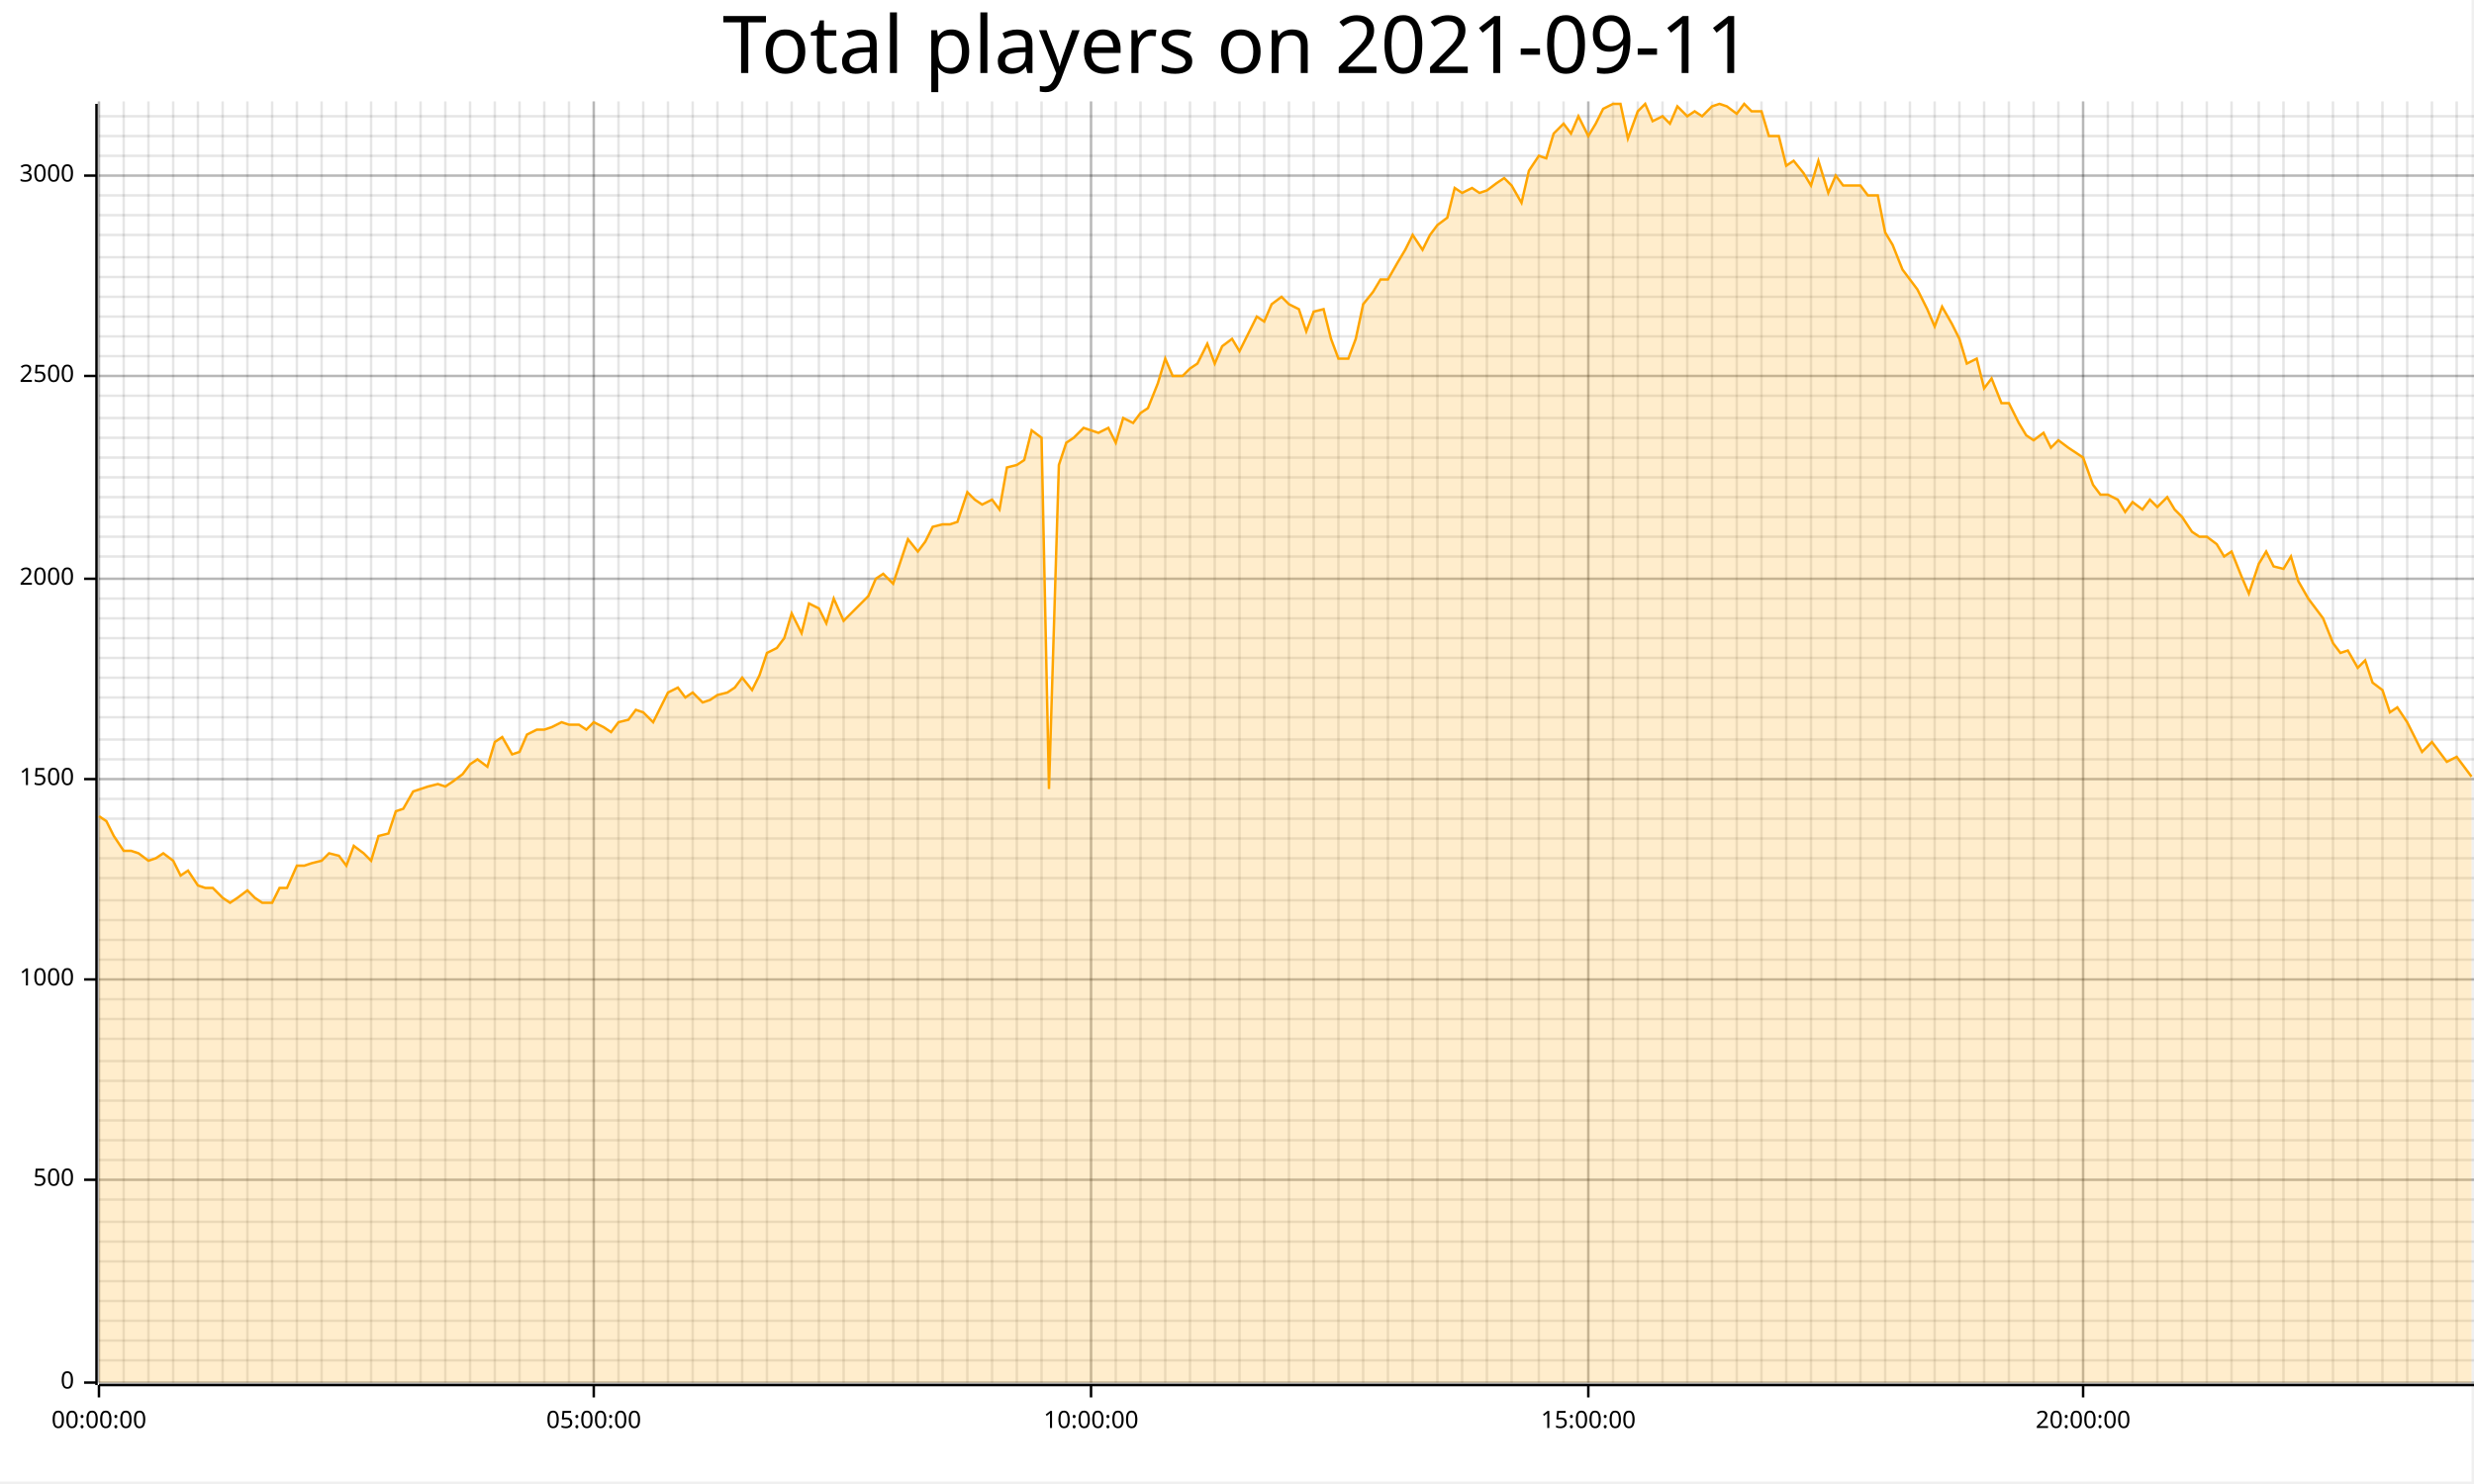
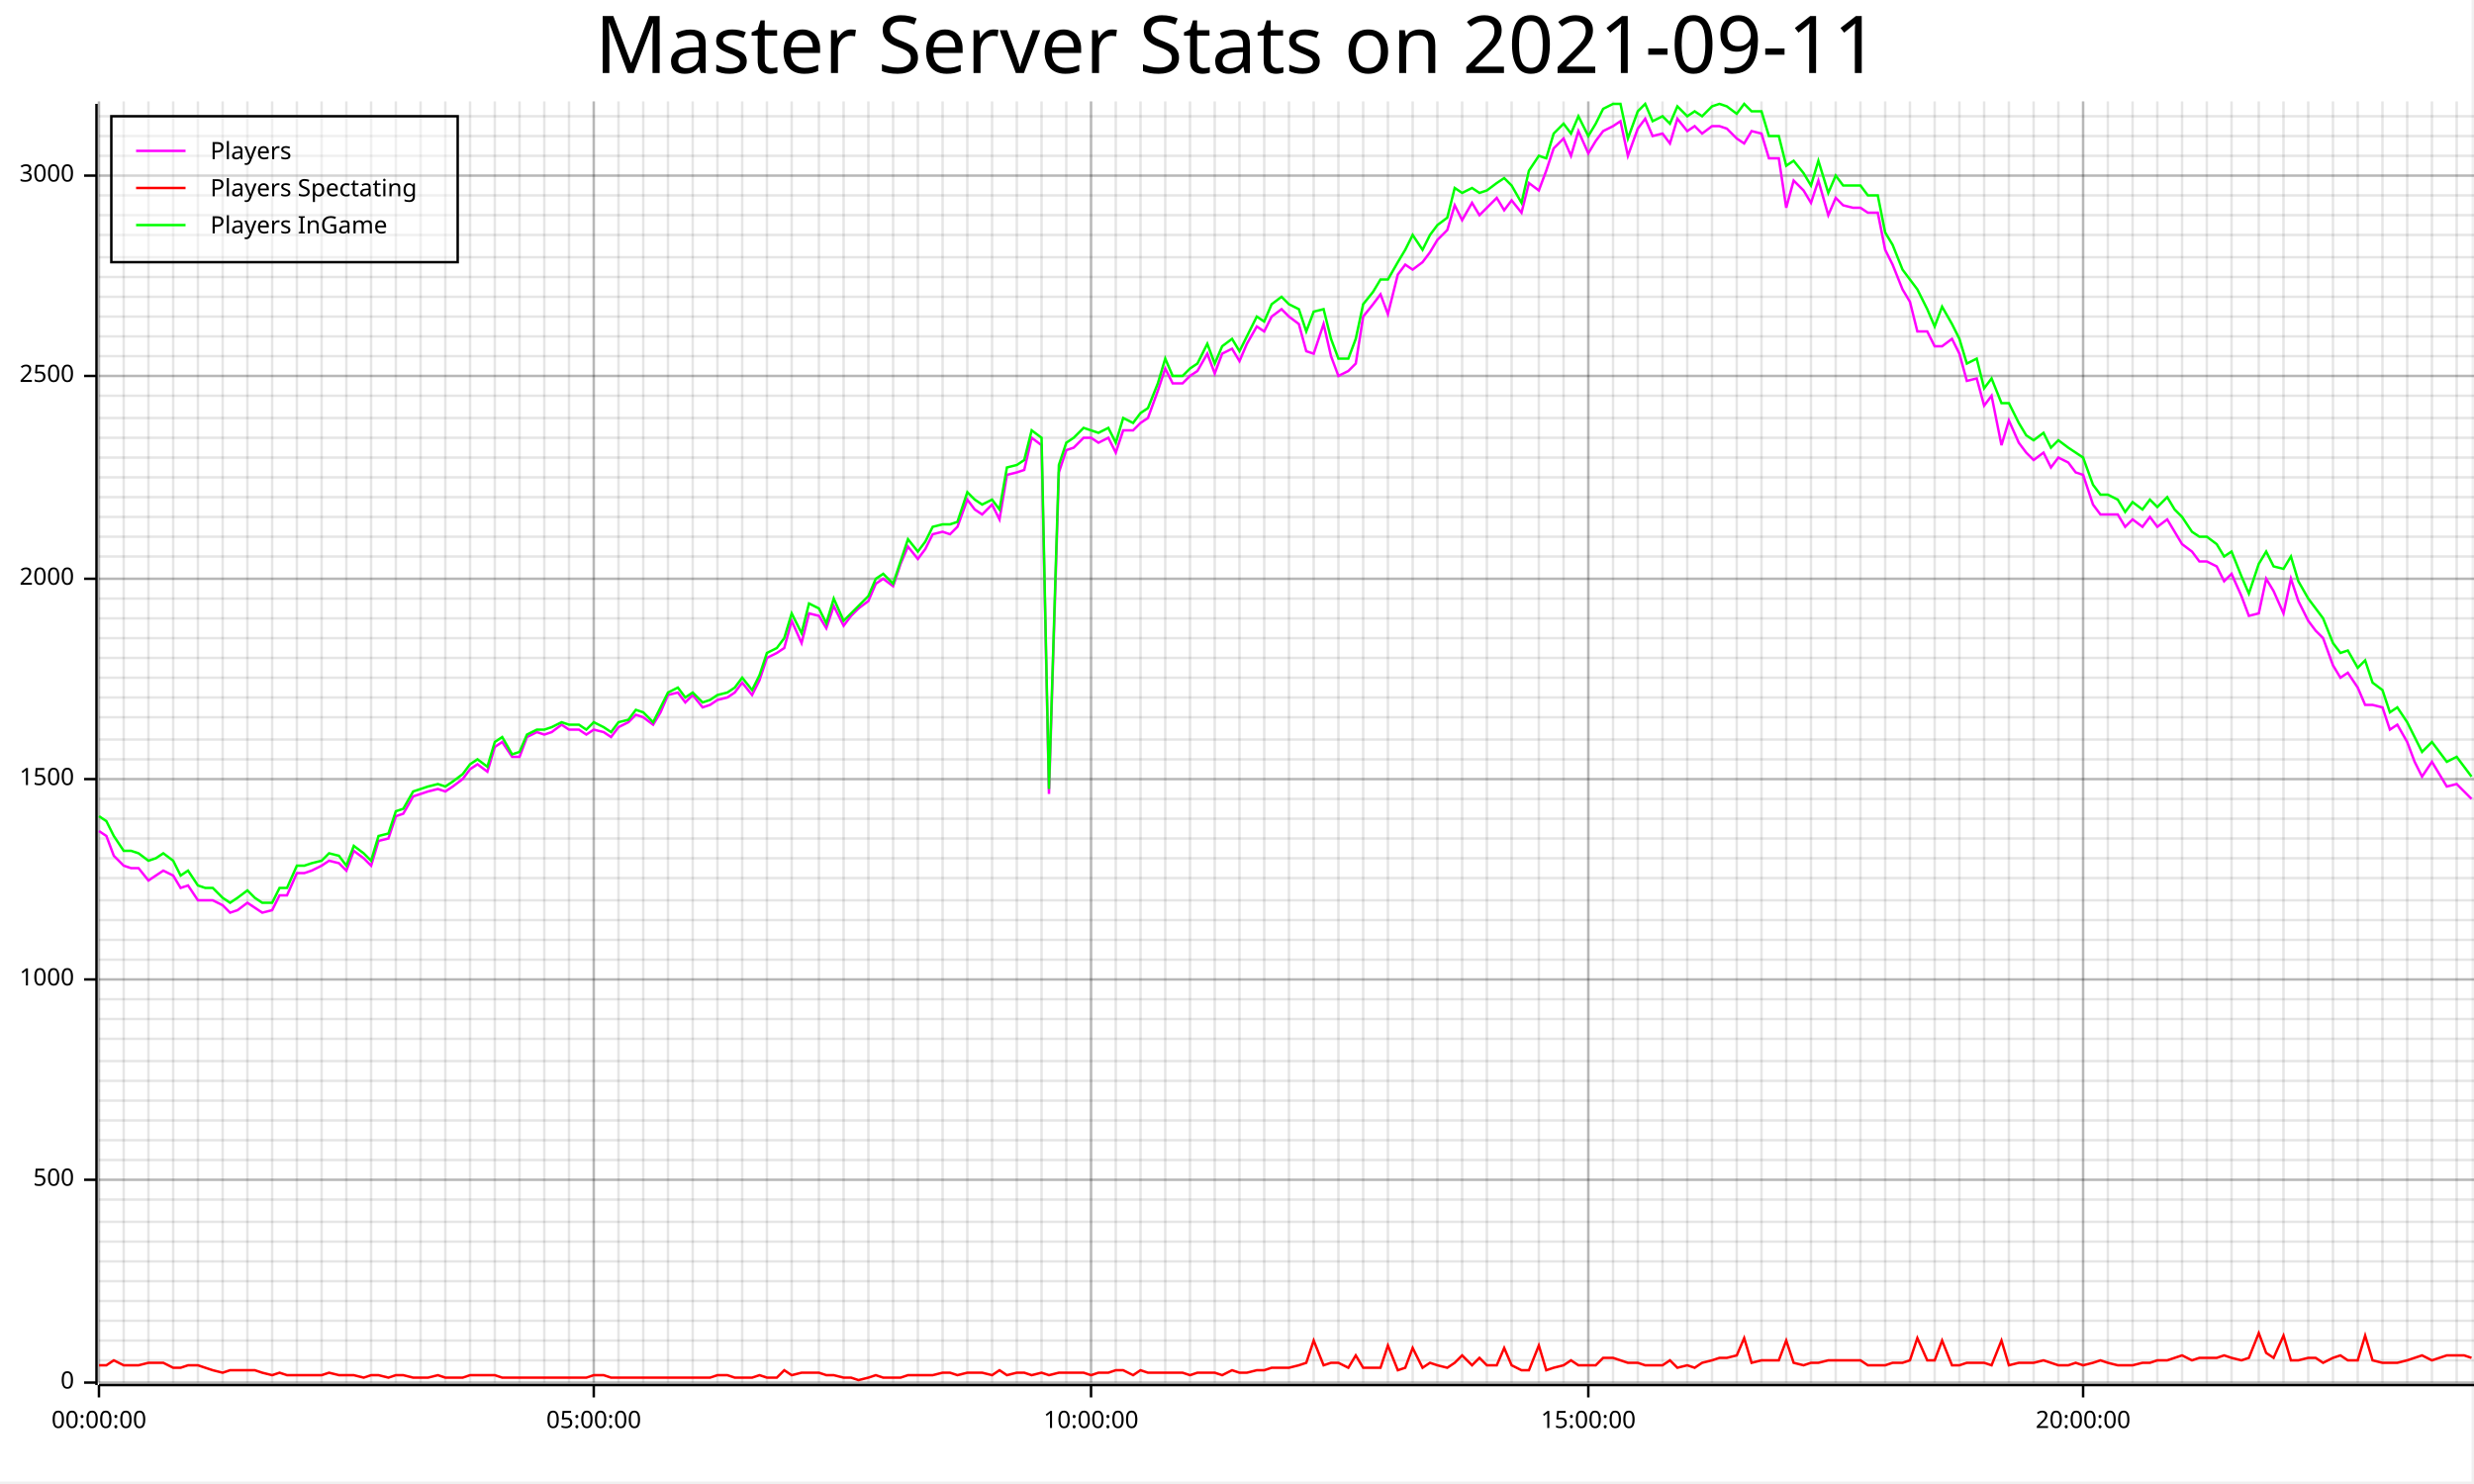
<svg xmlns="http://www.w3.org/2000/svg" width="1000" height="600" viewBox="0 0 1000 600">
  <rect x="0" y="0" width="999" height="599" opacity="1" fill="#FFFFFF" stroke="none" />
  <text x="500" y="5" dy="0.76em" text-anchor="middle" font-family="sans-serif" font-size="32.258" opacity="1" fill="#000000">
- Total players on 2021-09-11
+ Master Server Stats on 2021-09-11
</text>
  <line opacity="0.1" stroke="#000000" stroke-width="1" x1="40" y1="559" x2="40" y2="41" />
  <line opacity="0.1" stroke="#000000" stroke-width="1" x1="50" y1="559" x2="50" y2="41" />
  <line opacity="0.1" stroke="#000000" stroke-width="1" x1="60" y1="559" x2="60" y2="41" />
  <line opacity="0.1" stroke="#000000" stroke-width="1" x1="70" y1="559" x2="70" y2="41" />
  <line opacity="0.1" stroke="#000000" stroke-width="1" x1="80" y1="559" x2="80" y2="41" />
  <line opacity="0.1" stroke="#000000" stroke-width="1" x1="90" y1="559" x2="90" y2="41" />
  <line opacity="0.1" stroke="#000000" stroke-width="1" x1="100" y1="559" x2="100" y2="41" />
  <line opacity="0.1" stroke="#000000" stroke-width="1" x1="110" y1="559" x2="110" y2="41" />
  <line opacity="0.1" stroke="#000000" stroke-width="1" x1="120" y1="559" x2="120" y2="41" />
  <line opacity="0.1" stroke="#000000" stroke-width="1" x1="130" y1="559" x2="130" y2="41" />
  <line opacity="0.1" stroke="#000000" stroke-width="1" x1="140" y1="559" x2="140" y2="41" />
  <line opacity="0.1" stroke="#000000" stroke-width="1" x1="150" y1="559" x2="150" y2="41" />
  <line opacity="0.1" stroke="#000000" stroke-width="1" x1="160" y1="559" x2="160" y2="41" />
  <line opacity="0.1" stroke="#000000" stroke-width="1" x1="170" y1="559" x2="170" y2="41" />
  <line opacity="0.1" stroke="#000000" stroke-width="1" x1="180" y1="559" x2="180" y2="41" />
  <line opacity="0.1" stroke="#000000" stroke-width="1" x1="190" y1="559" x2="190" y2="41" />
  <line opacity="0.1" stroke="#000000" stroke-width="1" x1="200" y1="559" x2="200" y2="41" />
  <line opacity="0.1" stroke="#000000" stroke-width="1" x1="210" y1="559" x2="210" y2="41" />
  <line opacity="0.1" stroke="#000000" stroke-width="1" x1="220" y1="559" x2="220" y2="41" />
  <line opacity="0.1" stroke="#000000" stroke-width="1" x1="230" y1="559" x2="230" y2="41" />
  <line opacity="0.1" stroke="#000000" stroke-width="1" x1="240" y1="559" x2="240" y2="41" />
  <line opacity="0.1" stroke="#000000" stroke-width="1" x1="250" y1="559" x2="250" y2="41" />
  <line opacity="0.1" stroke="#000000" stroke-width="1" x1="260" y1="559" x2="260" y2="41" />
  <line opacity="0.1" stroke="#000000" stroke-width="1" x1="270" y1="559" x2="270" y2="41" />
  <line opacity="0.1" stroke="#000000" stroke-width="1" x1="280" y1="559" x2="280" y2="41" />
  <line opacity="0.1" stroke="#000000" stroke-width="1" x1="290" y1="559" x2="290" y2="41" />
  <line opacity="0.1" stroke="#000000" stroke-width="1" x1="300" y1="559" x2="300" y2="41" />
  <line opacity="0.1" stroke="#000000" stroke-width="1" x1="310" y1="559" x2="310" y2="41" />
  <line opacity="0.1" stroke="#000000" stroke-width="1" x1="320" y1="559" x2="320" y2="41" />
  <line opacity="0.1" stroke="#000000" stroke-width="1" x1="331" y1="559" x2="331" y2="41" />
  <line opacity="0.1" stroke="#000000" stroke-width="1" x1="341" y1="559" x2="341" y2="41" />
  <line opacity="0.1" stroke="#000000" stroke-width="1" x1="351" y1="559" x2="351" y2="41" />
  <line opacity="0.1" stroke="#000000" stroke-width="1" x1="361" y1="559" x2="361" y2="41" />
  <line opacity="0.1" stroke="#000000" stroke-width="1" x1="371" y1="559" x2="371" y2="41" />
  <line opacity="0.1" stroke="#000000" stroke-width="1" x1="381" y1="559" x2="381" y2="41" />
  <line opacity="0.1" stroke="#000000" stroke-width="1" x1="391" y1="559" x2="391" y2="41" />
  <line opacity="0.1" stroke="#000000" stroke-width="1" x1="401" y1="559" x2="401" y2="41" />
  <line opacity="0.1" stroke="#000000" stroke-width="1" x1="411" y1="559" x2="411" y2="41" />
  <line opacity="0.1" stroke="#000000" stroke-width="1" x1="421" y1="559" x2="421" y2="41" />
  <line opacity="0.1" stroke="#000000" stroke-width="1" x1="431" y1="559" x2="431" y2="41" />
  <line opacity="0.1" stroke="#000000" stroke-width="1" x1="441" y1="559" x2="441" y2="41" />
  <line opacity="0.1" stroke="#000000" stroke-width="1" x1="451" y1="559" x2="451" y2="41" />
  <line opacity="0.1" stroke="#000000" stroke-width="1" x1="461" y1="559" x2="461" y2="41" />
  <line opacity="0.1" stroke="#000000" stroke-width="1" x1="471" y1="559" x2="471" y2="41" />
  <line opacity="0.1" stroke="#000000" stroke-width="1" x1="481" y1="559" x2="481" y2="41" />
  <line opacity="0.1" stroke="#000000" stroke-width="1" x1="491" y1="559" x2="491" y2="41" />
  <line opacity="0.1" stroke="#000000" stroke-width="1" x1="501" y1="559" x2="501" y2="41" />
  <line opacity="0.1" stroke="#000000" stroke-width="1" x1="511" y1="559" x2="511" y2="41" />
  <line opacity="0.1" stroke="#000000" stroke-width="1" x1="521" y1="559" x2="521" y2="41" />
  <line opacity="0.1" stroke="#000000" stroke-width="1" x1="531" y1="559" x2="531" y2="41" />
  <line opacity="0.1" stroke="#000000" stroke-width="1" x1="541" y1="559" x2="541" y2="41" />
  <line opacity="0.1" stroke="#000000" stroke-width="1" x1="551" y1="559" x2="551" y2="41" />
  <line opacity="0.1" stroke="#000000" stroke-width="1" x1="561" y1="559" x2="561" y2="41" />
  <line opacity="0.1" stroke="#000000" stroke-width="1" x1="571" y1="559" x2="571" y2="41" />
  <line opacity="0.1" stroke="#000000" stroke-width="1" x1="581" y1="559" x2="581" y2="41" />
  <line opacity="0.1" stroke="#000000" stroke-width="1" x1="591" y1="559" x2="591" y2="41" />
  <line opacity="0.1" stroke="#000000" stroke-width="1" x1="601" y1="559" x2="601" y2="41" />
  <line opacity="0.1" stroke="#000000" stroke-width="1" x1="611" y1="559" x2="611" y2="41" />
  <line opacity="0.1" stroke="#000000" stroke-width="1" x1="622" y1="559" x2="622" y2="41" />
  <line opacity="0.1" stroke="#000000" stroke-width="1" x1="632" y1="559" x2="632" y2="41" />
  <line opacity="0.1" stroke="#000000" stroke-width="1" x1="642" y1="559" x2="642" y2="41" />
  <line opacity="0.1" stroke="#000000" stroke-width="1" x1="652" y1="559" x2="652" y2="41" />
  <line opacity="0.1" stroke="#000000" stroke-width="1" x1="662" y1="559" x2="662" y2="41" />
  <line opacity="0.1" stroke="#000000" stroke-width="1" x1="672" y1="559" x2="672" y2="41" />
  <line opacity="0.1" stroke="#000000" stroke-width="1" x1="682" y1="559" x2="682" y2="41" />
  <line opacity="0.1" stroke="#000000" stroke-width="1" x1="692" y1="559" x2="692" y2="41" />
  <line opacity="0.1" stroke="#000000" stroke-width="1" x1="702" y1="559" x2="702" y2="41" />
  <line opacity="0.1" stroke="#000000" stroke-width="1" x1="712" y1="559" x2="712" y2="41" />
  <line opacity="0.1" stroke="#000000" stroke-width="1" x1="722" y1="559" x2="722" y2="41" />
  <line opacity="0.1" stroke="#000000" stroke-width="1" x1="732" y1="559" x2="732" y2="41" />
  <line opacity="0.1" stroke="#000000" stroke-width="1" x1="742" y1="559" x2="742" y2="41" />
  <line opacity="0.1" stroke="#000000" stroke-width="1" x1="752" y1="559" x2="752" y2="41" />
  <line opacity="0.1" stroke="#000000" stroke-width="1" x1="762" y1="559" x2="762" y2="41" />
  <line opacity="0.1" stroke="#000000" stroke-width="1" x1="772" y1="559" x2="772" y2="41" />
  <line opacity="0.1" stroke="#000000" stroke-width="1" x1="782" y1="559" x2="782" y2="41" />
  <line opacity="0.1" stroke="#000000" stroke-width="1" x1="792" y1="559" x2="792" y2="41" />
  <line opacity="0.1" stroke="#000000" stroke-width="1" x1="802" y1="559" x2="802" y2="41" />
  <line opacity="0.1" stroke="#000000" stroke-width="1" x1="812" y1="559" x2="812" y2="41" />
  <line opacity="0.1" stroke="#000000" stroke-width="1" x1="822" y1="559" x2="822" y2="41" />
  <line opacity="0.1" stroke="#000000" stroke-width="1" x1="832" y1="559" x2="832" y2="41" />
  <line opacity="0.1" stroke="#000000" stroke-width="1" x1="842" y1="559" x2="842" y2="41" />
  <line opacity="0.1" stroke="#000000" stroke-width="1" x1="852" y1="559" x2="852" y2="41" />
  <line opacity="0.1" stroke="#000000" stroke-width="1" x1="862" y1="559" x2="862" y2="41" />
  <line opacity="0.1" stroke="#000000" stroke-width="1" x1="872" y1="559" x2="872" y2="41" />
  <line opacity="0.1" stroke="#000000" stroke-width="1" x1="882" y1="559" x2="882" y2="41" />
  <line opacity="0.1" stroke="#000000" stroke-width="1" x1="892" y1="559" x2="892" y2="41" />
  <line opacity="0.1" stroke="#000000" stroke-width="1" x1="902" y1="559" x2="902" y2="41" />
  <line opacity="0.1" stroke="#000000" stroke-width="1" x1="913" y1="559" x2="913" y2="41" />
  <line opacity="0.1" stroke="#000000" stroke-width="1" x1="923" y1="559" x2="923" y2="41" />
  <line opacity="0.1" stroke="#000000" stroke-width="1" x1="933" y1="559" x2="933" y2="41" />
  <line opacity="0.1" stroke="#000000" stroke-width="1" x1="943" y1="559" x2="943" y2="41" />
  <line opacity="0.1" stroke="#000000" stroke-width="1" x1="953" y1="559" x2="953" y2="41" />
  <line opacity="0.1" stroke="#000000" stroke-width="1" x1="963" y1="559" x2="963" y2="41" />
  <line opacity="0.1" stroke="#000000" stroke-width="1" x1="973" y1="559" x2="973" y2="41" />
  <line opacity="0.1" stroke="#000000" stroke-width="1" x1="983" y1="559" x2="983" y2="41" />
  <line opacity="0.1" stroke="#000000" stroke-width="1" x1="993" y1="559" x2="993" y2="41" />
  <line opacity="0.1" stroke="#000000" stroke-width="1" x1="40" y1="559" x2="1000" y2="559" />
  <line opacity="0.1" stroke="#000000" stroke-width="1" x1="40" y1="550" x2="1000" y2="550" />
  <line opacity="0.1" stroke="#000000" stroke-width="1" x1="40" y1="542" x2="1000" y2="542" />
  <line opacity="0.1" stroke="#000000" stroke-width="1" x1="40" y1="534" x2="1000" y2="534" />
  <line opacity="0.1" stroke="#000000" stroke-width="1" x1="40" y1="526" x2="1000" y2="526" />
  <line opacity="0.1" stroke="#000000" stroke-width="1" x1="40" y1="518" x2="1000" y2="518" />
  <line opacity="0.1" stroke="#000000" stroke-width="1" x1="40" y1="510" x2="1000" y2="510" />
  <line opacity="0.1" stroke="#000000" stroke-width="1" x1="40" y1="502" x2="1000" y2="502" />
  <line opacity="0.1" stroke="#000000" stroke-width="1" x1="40" y1="494" x2="1000" y2="494" />
  <line opacity="0.1" stroke="#000000" stroke-width="1" x1="40" y1="485" x2="1000" y2="485" />
  <line opacity="0.1" stroke="#000000" stroke-width="1" x1="40" y1="477" x2="1000" y2="477" />
  <line opacity="0.1" stroke="#000000" stroke-width="1" x1="40" y1="469" x2="1000" y2="469" />
  <line opacity="0.1" stroke="#000000" stroke-width="1" x1="40" y1="461" x2="1000" y2="461" />
  <line opacity="0.1" stroke="#000000" stroke-width="1" x1="40" y1="453" x2="1000" y2="453" />
  <line opacity="0.1" stroke="#000000" stroke-width="1" x1="40" y1="445" x2="1000" y2="445" />
  <line opacity="0.1" stroke="#000000" stroke-width="1" x1="40" y1="437" x2="1000" y2="437" />
  <line opacity="0.1" stroke="#000000" stroke-width="1" x1="40" y1="429" x2="1000" y2="429" />
  <line opacity="0.1" stroke="#000000" stroke-width="1" x1="40" y1="420" x2="1000" y2="420" />
  <line opacity="0.1" stroke="#000000" stroke-width="1" x1="40" y1="412" x2="1000" y2="412" />
  <line opacity="0.1" stroke="#000000" stroke-width="1" x1="40" y1="404" x2="1000" y2="404" />
  <line opacity="0.1" stroke="#000000" stroke-width="1" x1="40" y1="396" x2="1000" y2="396" />
  <line opacity="0.1" stroke="#000000" stroke-width="1" x1="40" y1="388" x2="1000" y2="388" />
  <line opacity="0.1" stroke="#000000" stroke-width="1" x1="40" y1="380" x2="1000" y2="380" />
  <line opacity="0.1" stroke="#000000" stroke-width="1" x1="40" y1="372" x2="1000" y2="372" />
  <line opacity="0.1" stroke="#000000" stroke-width="1" x1="40" y1="364" x2="1000" y2="364" />
  <line opacity="0.1" stroke="#000000" stroke-width="1" x1="40" y1="355" x2="1000" y2="355" />
  <line opacity="0.1" stroke="#000000" stroke-width="1" x1="40" y1="347" x2="1000" y2="347" />
  <line opacity="0.1" stroke="#000000" stroke-width="1" x1="40" y1="339" x2="1000" y2="339" />
  <line opacity="0.1" stroke="#000000" stroke-width="1" x1="40" y1="331" x2="1000" y2="331" />
  <line opacity="0.1" stroke="#000000" stroke-width="1" x1="40" y1="323" x2="1000" y2="323" />
  <line opacity="0.1" stroke="#000000" stroke-width="1" x1="40" y1="315" x2="1000" y2="315" />
  <line opacity="0.1" stroke="#000000" stroke-width="1" x1="40" y1="307" x2="1000" y2="307" />
  <line opacity="0.1" stroke="#000000" stroke-width="1" x1="40" y1="299" x2="1000" y2="299" />
  <line opacity="0.1" stroke="#000000" stroke-width="1" x1="40" y1="290" x2="1000" y2="290" />
  <line opacity="0.1" stroke="#000000" stroke-width="1" x1="40" y1="282" x2="1000" y2="282" />
  <line opacity="0.1" stroke="#000000" stroke-width="1" x1="40" y1="274" x2="1000" y2="274" />
  <line opacity="0.1" stroke="#000000" stroke-width="1" x1="40" y1="266" x2="1000" y2="266" />
  <line opacity="0.1" stroke="#000000" stroke-width="1" x1="40" y1="258" x2="1000" y2="258" />
  <line opacity="0.1" stroke="#000000" stroke-width="1" x1="40" y1="250" x2="1000" y2="250" />
  <line opacity="0.1" stroke="#000000" stroke-width="1" x1="40" y1="242" x2="1000" y2="242" />
  <line opacity="0.1" stroke="#000000" stroke-width="1" x1="40" y1="234" x2="1000" y2="234" />
  <line opacity="0.1" stroke="#000000" stroke-width="1" x1="40" y1="225" x2="1000" y2="225" />
  <line opacity="0.1" stroke="#000000" stroke-width="1" x1="40" y1="217" x2="1000" y2="217" />
  <line opacity="0.1" stroke="#000000" stroke-width="1" x1="40" y1="209" x2="1000" y2="209" />
  <line opacity="0.1" stroke="#000000" stroke-width="1" x1="40" y1="201" x2="1000" y2="201" />
  <line opacity="0.1" stroke="#000000" stroke-width="1" x1="40" y1="193" x2="1000" y2="193" />
  <line opacity="0.1" stroke="#000000" stroke-width="1" x1="40" y1="185" x2="1000" y2="185" />
  <line opacity="0.1" stroke="#000000" stroke-width="1" x1="40" y1="177" x2="1000" y2="177" />
  <line opacity="0.1" stroke="#000000" stroke-width="1" x1="40" y1="169" x2="1000" y2="169" />
  <line opacity="0.1" stroke="#000000" stroke-width="1" x1="40" y1="160" x2="1000" y2="160" />
  <line opacity="0.1" stroke="#000000" stroke-width="1" x1="40" y1="152" x2="1000" y2="152" />
  <line opacity="0.1" stroke="#000000" stroke-width="1" x1="40" y1="144" x2="1000" y2="144" />
  <line opacity="0.1" stroke="#000000" stroke-width="1" x1="40" y1="136" x2="1000" y2="136" />
  <line opacity="0.1" stroke="#000000" stroke-width="1" x1="40" y1="128" x2="1000" y2="128" />
  <line opacity="0.1" stroke="#000000" stroke-width="1" x1="40" y1="120" x2="1000" y2="120" />
  <line opacity="0.1" stroke="#000000" stroke-width="1" x1="40" y1="112" x2="1000" y2="112" />
  <line opacity="0.1" stroke="#000000" stroke-width="1" x1="40" y1="104" x2="1000" y2="104" />
  <line opacity="0.1" stroke="#000000" stroke-width="1" x1="40" y1="95" x2="1000" y2="95" />
  <line opacity="0.1" stroke="#000000" stroke-width="1" x1="40" y1="87" x2="1000" y2="87" />
  <line opacity="0.1" stroke="#000000" stroke-width="1" x1="40" y1="79" x2="1000" y2="79" />
  <line opacity="0.1" stroke="#000000" stroke-width="1" x1="40" y1="71" x2="1000" y2="71" />
  <line opacity="0.1" stroke="#000000" stroke-width="1" x1="40" y1="63" x2="1000" y2="63" />
  <line opacity="0.1" stroke="#000000" stroke-width="1" x1="40" y1="55" x2="1000" y2="55" />
  <line opacity="0.1" stroke="#000000" stroke-width="1" x1="40" y1="47" x2="1000" y2="47" />
  <line opacity="0.2" stroke="#000000" stroke-width="1" x1="40" y1="559" x2="40" y2="41" />
  <line opacity="0.2" stroke="#000000" stroke-width="1" x1="240" y1="559" x2="240" y2="41" />
  <line opacity="0.2" stroke="#000000" stroke-width="1" x1="441" y1="559" x2="441" y2="41" />
  <line opacity="0.2" stroke="#000000" stroke-width="1" x1="642" y1="559" x2="642" y2="41" />
  <line opacity="0.2" stroke="#000000" stroke-width="1" x1="842" y1="559" x2="842" y2="41" />
  <line opacity="0.2" stroke="#000000" stroke-width="1" x1="40" y1="559" x2="1000" y2="559" />
  <line opacity="0.2" stroke="#000000" stroke-width="1" x1="40" y1="477" x2="1000" y2="477" />
  <line opacity="0.2" stroke="#000000" stroke-width="1" x1="40" y1="396" x2="1000" y2="396" />
  <line opacity="0.2" stroke="#000000" stroke-width="1" x1="40" y1="315" x2="1000" y2="315" />
  <line opacity="0.2" stroke="#000000" stroke-width="1" x1="40" y1="234" x2="1000" y2="234" />
  <line opacity="0.2" stroke="#000000" stroke-width="1" x1="40" y1="152" x2="1000" y2="152" />
  <line opacity="0.2" stroke="#000000" stroke-width="1" x1="40" y1="71" x2="1000" y2="71" />
  <polyline fill="none" opacity="1" stroke="#000000" stroke-width="1" points="39,42 39,560 " />
  <text x="30" y="559" dy="0.5ex" text-anchor="end" font-family="sans-serif" font-size="9.677" opacity="1" fill="#000000">
0
</text>
  <polyline fill="none" opacity="1" stroke="#000000" stroke-width="1" points="34,559 39,559 " />
  <text x="30" y="477" dy="0.5ex" text-anchor="end" font-family="sans-serif" font-size="9.677" opacity="1" fill="#000000">
500
</text>
  <polyline fill="none" opacity="1" stroke="#000000" stroke-width="1" points="34,477 39,477 " />
  <text x="30" y="396" dy="0.5ex" text-anchor="end" font-family="sans-serif" font-size="9.677" opacity="1" fill="#000000">
1000
</text>
  <polyline fill="none" opacity="1" stroke="#000000" stroke-width="1" points="34,396 39,396 " />
  <text x="30" y="315" dy="0.5ex" text-anchor="end" font-family="sans-serif" font-size="9.677" opacity="1" fill="#000000">
1500
</text>
  <polyline fill="none" opacity="1" stroke="#000000" stroke-width="1" points="34,315 39,315 " />
  <text x="30" y="234" dy="0.5ex" text-anchor="end" font-family="sans-serif" font-size="9.677" opacity="1" fill="#000000">
2000
</text>
  <polyline fill="none" opacity="1" stroke="#000000" stroke-width="1" points="34,234 39,234 " />
  <text x="30" y="152" dy="0.5ex" text-anchor="end" font-family="sans-serif" font-size="9.677" opacity="1" fill="#000000">
2500
</text>
  <polyline fill="none" opacity="1" stroke="#000000" stroke-width="1" points="34,152 39,152 " />
  <text x="30" y="71" dy="0.5ex" text-anchor="end" font-family="sans-serif" font-size="9.677" opacity="1" fill="#000000">
3000
</text>
  <polyline fill="none" opacity="1" stroke="#000000" stroke-width="1" points="34,71 39,71 " />
  <polyline fill="none" opacity="1" stroke="#000000" stroke-width="1" points="40,560 1000,560 " />
  <text x="40" y="570" dy="0.76em" text-anchor="middle" font-family="sans-serif" font-size="9.677" opacity="1" fill="#000000">
00:00:00
</text>
  <polyline fill="none" opacity="1" stroke="#000000" stroke-width="1" points="40,560 40,565 " />
  <text x="240" y="570" dy="0.76em" text-anchor="middle" font-family="sans-serif" font-size="9.677" opacity="1" fill="#000000">
05:00:00
</text>
  <polyline fill="none" opacity="1" stroke="#000000" stroke-width="1" points="240,560 240,565 " />
  <text x="441" y="570" dy="0.76em" text-anchor="middle" font-family="sans-serif" font-size="9.677" opacity="1" fill="#000000">
10:00:00
</text>
  <polyline fill="none" opacity="1" stroke="#000000" stroke-width="1" points="441,560 441,565 " />
  <text x="642" y="570" dy="0.76em" text-anchor="middle" font-family="sans-serif" font-size="9.677" opacity="1" fill="#000000">
15:00:00
</text>
  <polyline fill="none" opacity="1" stroke="#000000" stroke-width="1" points="642,560 642,565 " />
  <text x="842" y="570" dy="0.76em" text-anchor="middle" font-family="sans-serif" font-size="9.677" opacity="1" fill="#000000">
20:00:00
</text>
  <polyline fill="none" opacity="1" stroke="#000000" stroke-width="1" points="842,560 842,565 " />
-   <polygon opacity="0.2" fill="#FFA500" points="40,330 43,332 46,338 50,344 53,344 56,345 60,348 63,347 66,345 70,348 73,354 76,352 80,358 83,359 86,359 90,363 93,365 96,363 100,360 103,363 106,365 110,365 113,359 116,359 120,350 123,350 126,349 130,348 133,345 137,346 140,350 143,342 147,345 150,348 153,338 157,337 160,328 163,327 167,320 170,319 173,318 177,317 180,318 183,316 187,313 190,309 193,307 197,310 200,300 203,298 207,305 210,304 213,297 217,295 220,295 223,294 227,292 230,293 234,293 237,295 240,292 244,294 247,296 250,292 254,291 257,287 260,288 264,292 267,286 270,280 274,278 277,282 280,280 284,284 287,283 290,281 294,280 297,278 300,274 304,279 307,273 310,264 314,262 317,258 320,248 324,256 327,244 331,246 334,252 337,242 341,251 344,248 347,245 351,241 354,234 357,232 361,236 364,227 367,218 371,223 374,219 377,213 381,212 384,212 387,211 391,199 394,202 397,204 401,202 404,206 407,189 411,188 414,186 417,174 421,177 424,319 428,188 431,179 434,177 438,173 441,174 444,175 448,173 451,179 454,169 458,171 461,167 464,165 468,155 471,145 474,152 478,152 481,149 484,147 488,139 491,147 494,140 498,137 501,142 504,136 508,128 511,130 514,123 518,120 521,123 525,125 528,134 531,126 535,125 538,137 541,145 545,145 548,137 551,123 555,118 558,113 561,113 565,106 568,101 571,95 575,101 578,95 581,91 585,88 588,76 591,78 595,76 598,78 601,77 605,74 608,72 611,75 615,82 618,69 622,63 625,64 628,54 632,50 635,54 638,47 642,55 645,50 648,44 652,42 655,42 658,56 662,45 665,42 668,49 672,47 675,50 678,43 682,47 685,45 688,47 692,43 695,42 698,43 702,46 705,42 708,45 712,45 715,55 719,55 722,67 725,65 729,70 732,75 735,65 739,78 742,71 745,75 749,75 752,75 755,79 759,79 762,94 765,99 769,109 772,113 775,117 779,125 782,132 785,124 789,131 792,137 795,147 799,145 802,157 805,153 809,163 812,163 816,171 819,176 822,178 826,175 829,181 832,178 836,181 839,183 842,185 846,196 849,200 852,200 856,202 859,207 862,203 866,206 869,202 872,205 876,201 879,206 882,209 886,215 889,217 892,217 896,220 899,225 902,223 906,233 909,240 913,228 916,223 919,229 923,230 926,225 929,235 933,242 936,246 939,250 943,260 946,264 949,263 953,270 956,267 959,276 963,279 966,288 969,286 973,292 976,298 979,304 983,300 986,304 989,308 993,306 996,310 999,314 999,559 40,559 " />
-   <polyline fill="none" opacity="1" stroke="#FFA500" stroke-width="1" points="40,330 43,332 46,338 50,344 53,344 56,345 60,348 63,347 66,345 70,348 73,354 76,352 80,358 83,359 86,359 90,363 93,365 96,363 100,360 103,363 106,365 110,365 113,359 116,359 120,350 123,350 126,349 130,348 133,345 137,346 140,350 143,342 147,345 150,348 153,338 157,337 160,328 163,327 167,320 170,319 173,318 177,317 180,318 183,316 187,313 190,309 193,307 197,310 200,300 203,298 207,305 210,304 213,297 217,295 220,295 223,294 227,292 230,293 234,293 237,295 240,292 244,294 247,296 250,292 254,291 257,287 260,288 264,292 267,286 270,280 274,278 277,282 280,280 284,284 287,283 290,281 294,280 297,278 300,274 304,279 307,273 310,264 314,262 317,258 320,248 324,256 327,244 331,246 334,252 337,242 341,251 344,248 347,245 351,241 354,234 357,232 361,236 364,227 367,218 371,223 374,219 377,213 381,212 384,212 387,211 391,199 394,202 397,204 401,202 404,206 407,189 411,188 414,186 417,174 421,177 424,319 428,188 431,179 434,177 438,173 441,174 444,175 448,173 451,179 454,169 458,171 461,167 464,165 468,155 471,145 474,152 478,152 481,149 484,147 488,139 491,147 494,140 498,137 501,142 504,136 508,128 511,130 514,123 518,120 521,123 525,125 528,134 531,126 535,125 538,137 541,145 545,145 548,137 551,123 555,118 558,113 561,113 565,106 568,101 571,95 575,101 578,95 581,91 585,88 588,76 591,78 595,76 598,78 601,77 605,74 608,72 611,75 615,82 618,69 622,63 625,64 628,54 632,50 635,54 638,47 642,55 645,50 648,44 652,42 655,42 658,56 662,45 665,42 668,49 672,47 675,50 678,43 682,47 685,45 688,47 692,43 695,42 698,43 702,46 705,42 708,45 712,45 715,55 719,55 722,67 725,65 729,70 732,75 735,65 739,78 742,71 745,75 749,75 752,75 755,79 759,79 762,94 765,99 769,109 772,113 775,117 779,125 782,132 785,124 789,131 792,137 795,147 799,145 802,157 805,153 809,163 812,163 816,171 819,176 822,178 826,175 829,181 832,178 836,181 839,183 842,185 846,196 849,200 852,200 856,202 859,207 862,203 866,206 869,202 872,205 876,201 879,206 882,209 886,215 889,217 892,217 896,220 899,225 902,223 906,233 909,240 913,228 916,223 919,229 923,230 926,225 929,235 933,242 936,246 939,250 943,260 946,264 949,263 953,270 956,267 959,276 963,279 966,288 969,286 973,292 976,298 979,304 983,300 986,304 989,308 993,306 996,310 999,314 " />
+   <polyline fill="none" opacity="1" stroke="#FF00FF" stroke-width="1" points="40,336 43,338 46,346 50,350 53,351 56,351 60,356 63,354 66,352 70,354 73,359 76,358 80,364 83,364 86,364 90,366 93,369 96,368 100,365 103,367 106,369 110,368 113,362 116,362 120,353 123,353 126,352 130,350 133,348 137,349 140,352 143,344 147,347 150,350 153,340 157,339 160,330 163,329 167,322 170,321 173,320 177,319 180,320 183,318 187,315 190,311 193,309 197,312 200,302 203,300 207,306 210,306 213,298 217,296 220,297 223,296 227,293 230,295 234,295 237,297 240,295 244,296 247,298 250,294 254,292 257,289 260,290 264,293 267,288 270,281 274,280 277,284 280,281 284,286 287,285 290,283 294,282 297,280 300,276 304,281 307,275 310,266 314,264 317,262 320,251 324,260 327,248 331,249 334,254 337,245 341,253 344,249 347,246 351,243 354,236 357,234 361,237 364,228 367,221 371,226 374,222 377,216 381,215 384,216 387,213 391,202 394,206 397,208 401,204 404,210 407,192 411,191 414,190 417,177 421,180 424,321 428,191 431,182 434,181 438,177 441,177 444,179 448,177 451,183 454,174 458,174 461,171 464,169 468,158 471,149 474,155 478,155 481,152 484,150 488,143 491,151 494,143 498,141 501,146 504,139 508,132 511,134 514,128 518,125 521,128 525,131 528,142 531,143 535,131 538,144 541,152 545,150 548,147 551,128 555,123 558,119 561,127 565,111 568,107 571,109 575,106 578,102 581,97 585,93 588,83 591,89 595,82 598,87 601,84 605,80 608,85 611,81 615,86 618,74 622,77 625,69 628,60 632,56 635,63 638,53 642,62 645,57 648,53 652,51 655,49 658,63 662,52 665,48 668,55 672,54 675,58 678,48 682,53 685,51 688,54 692,51 695,51 698,52 702,56 705,58 708,53 712,54 715,64 719,64 722,84 725,73 729,77 732,82 735,73 739,87 742,80 745,83 749,84 752,84 755,86 759,86 762,101 765,107 769,117 772,122 775,134 779,134 782,140 785,140 789,137 792,143 795,154 799,153 802,164 805,160 809,180 812,170 816,179 819,183 822,186 826,183 829,189 832,185 836,187 839,191 842,192 846,204 849,208 852,208 856,208 859,213 862,210 866,213 869,209 872,213 876,210 879,215 882,220 886,223 889,227 892,227 896,229 899,235 902,232 906,241 909,249 913,248 916,234 919,239 923,248 926,234 929,243 933,251 936,255 939,258 943,269 946,274 949,272 953,278 956,285 959,285 963,286 966,295 969,293 973,300 976,308 979,314 983,308 986,313 989,318 993,317 996,320 999,323 " />
+   <polyline fill="none" opacity="1" stroke="#FF0000" stroke-width="1" points="40,552 43,552 46,550 50,552 53,552 56,552 60,551 63,551 66,551 70,553 73,553 76,552 80,552 83,553 86,554 90,555 93,554 96,554 100,554 103,554 106,555 110,556 113,555 116,556 120,556 123,556 126,556 130,556 133,555 137,556 140,556 143,556 147,557 150,556 153,556 157,557 160,556 163,556 167,557 170,557 173,557 177,556 180,557 183,557 187,557 190,556 193,556 197,556 200,556 203,557 207,557 210,557 213,557 217,557 220,557 223,557 227,557 230,557 234,557 237,557 240,556 244,556 247,557 250,557 254,557 257,557 260,557 264,557 267,557 270,557 274,557 277,557 280,557 284,557 287,557 290,556 294,556 297,557 300,557 304,557 307,556 310,557 314,557 317,554 320,556 324,555 327,555 331,555 334,556 337,556 341,557 344,557 347,558 351,557 354,556 357,557 361,557 364,557 367,556 371,556 374,556 377,556 381,555 384,555 387,556 391,555 394,555 397,555 401,556 404,554 407,556 411,555 414,555 417,556 421,555 424,556 428,555 431,555 434,555 438,555 441,556 444,555 448,555 451,554 454,554 458,556 461,554 464,555 468,555 471,555 474,555 478,555 481,556 484,555 488,555 491,555 494,556 498,554 501,555 504,555 508,554 511,554 514,553 518,553 521,553 525,552 528,551 531,542 535,552 538,551 541,551 545,553 548,548 551,553 555,553 558,553 561,544 565,554 568,553 571,545 575,553 578,551 581,552 585,553 588,551 591,548 595,552 598,549 601,552 605,552 608,545 611,552 615,554 618,554 622,544 625,554 628,553 632,552 635,550 638,552 642,552 645,552 648,549 652,549 655,550 658,551 662,551 665,552 668,552 672,552 675,550 678,553 682,552 685,553 688,551 692,550 695,549 698,549 702,548 705,541 708,551 712,550 715,550 719,550 722,542 725,551 729,552 732,551 735,551 739,550 742,550 745,550 749,550 752,550 755,552 759,552 762,552 765,551 769,551 772,550 775,541 779,550 782,550 785,542 789,552 792,552 795,551 799,551 802,551 805,552 809,542 812,552 816,551 819,551 822,551 826,550 829,551 832,552 836,552 839,551 842,552 846,551 849,550 852,551 856,552 859,552 862,552 866,551 869,551 872,550 876,550 879,549 882,548 886,550 889,549 892,549 896,549 899,548 902,549 906,550 909,549 913,539 916,547 919,549 923,540 926,550 929,550 933,549 936,549 939,551 943,549 946,548 949,550 953,550 956,540 959,550 963,551 966,551 969,551 973,550 976,549 979,548 983,550 986,549 989,548 993,548 996,548 999,549 " />
+   <polyline fill="none" opacity="1" stroke="#00FF00" stroke-width="1" points="40,330 43,332 46,338 50,344 53,344 56,345 60,348 63,347 66,345 70,348 73,354 76,352 80,358 83,359 86,359 90,363 93,365 96,363 100,360 103,363 106,365 110,365 113,359 116,359 120,350 123,350 126,349 130,348 133,345 137,346 140,350 143,342 147,345 150,348 153,338 157,337 160,328 163,327 167,320 170,319 173,318 177,317 180,318 183,316 187,313 190,309 193,307 197,310 200,300 203,298 207,305 210,304 213,297 217,295 220,295 223,294 227,292 230,293 234,293 237,295 240,292 244,294 247,296 250,292 254,291 257,287 260,288 264,292 267,286 270,280 274,278 277,282 280,280 284,284 287,283 290,281 294,280 297,278 300,274 304,279 307,273 310,264 314,262 317,258 320,248 324,256 327,244 331,246 334,252 337,242 341,251 344,248 347,245 351,241 354,234 357,232 361,236 364,227 367,218 371,223 374,219 377,213 381,212 384,212 387,211 391,199 394,202 397,204 401,202 404,206 407,189 411,188 414,186 417,174 421,177 424,319 428,188 431,179 434,177 438,173 441,174 444,175 448,173 451,179 454,169 458,171 461,167 464,165 468,155 471,145 474,152 478,152 481,149 484,147 488,139 491,147 494,140 498,137 501,142 504,136 508,128 511,130 514,123 518,120 521,123 525,125 528,134 531,126 535,125 538,137 541,145 545,145 548,137 551,123 555,118 558,113 561,113 565,106 568,101 571,95 575,101 578,95 581,91 585,88 588,76 591,78 595,76 598,78 601,77 605,74 608,72 611,75 615,82 618,69 622,63 625,64 628,54 632,50 635,54 638,47 642,55 645,50 648,44 652,42 655,42 658,56 662,45 665,42 668,49 672,47 675,50 678,43 682,47 685,45 688,47 692,43 695,42 698,43 702,46 705,42 708,45 712,45 715,55 719,55 722,67 725,65 729,70 732,75 735,65 739,78 742,71 745,75 749,75 752,75 755,79 759,79 762,94 765,99 769,109 772,113 775,117 779,125 782,132 785,124 789,131 792,137 795,147 799,145 802,157 805,153 809,163 812,163 816,171 819,176 822,178 826,175 829,181 832,178 836,181 839,183 842,185 846,196 849,200 852,200 856,202 859,207 862,203 866,206 869,202 872,205 876,201 879,206 882,209 886,215 889,217 892,217 896,220 899,225 902,223 906,233 909,240 913,228 916,223 919,229 923,230 926,225 929,235 933,242 936,246 939,250 943,260 946,264 949,263 953,270 956,267 959,276 963,279 966,288 969,286 973,292 976,298 979,304 983,300 986,304 989,308 993,306 996,310 999,314 " />
+   <rect x="45" y="47" width="140" height="59" opacity="0.4" fill="#FFFFFF" stroke="none" />
+   <rect x="45" y="47" width="140" height="59" opacity="1" fill="none" stroke="#000000" />
+   <text x="85" y="57" dy="0.76em" text-anchor="start" font-family="sans-serif" font-size="9.677" opacity="1" fill="#000000">
+ Players
+ </text>
+   <text x="85" y="72" dy="0.76em" text-anchor="start" font-family="sans-serif" font-size="9.677" opacity="1" fill="#000000">
+ Players Spectating
+ </text>
+   <text x="85" y="87" dy="0.76em" text-anchor="start" font-family="sans-serif" font-size="9.677" opacity="1" fill="#000000">
+ Players InGame
+ </text>
+   <polyline fill="none" opacity="1" stroke="#FF00FF" stroke-width="1" points="55,61 75,61 " />
+   <polyline fill="none" opacity="1" stroke="#FF0000" stroke-width="1" points="55,76 75,76 " />
+   <polyline fill="none" opacity="1" stroke="#00FF00" stroke-width="1" points="55,91 75,91 " />
</svg>
